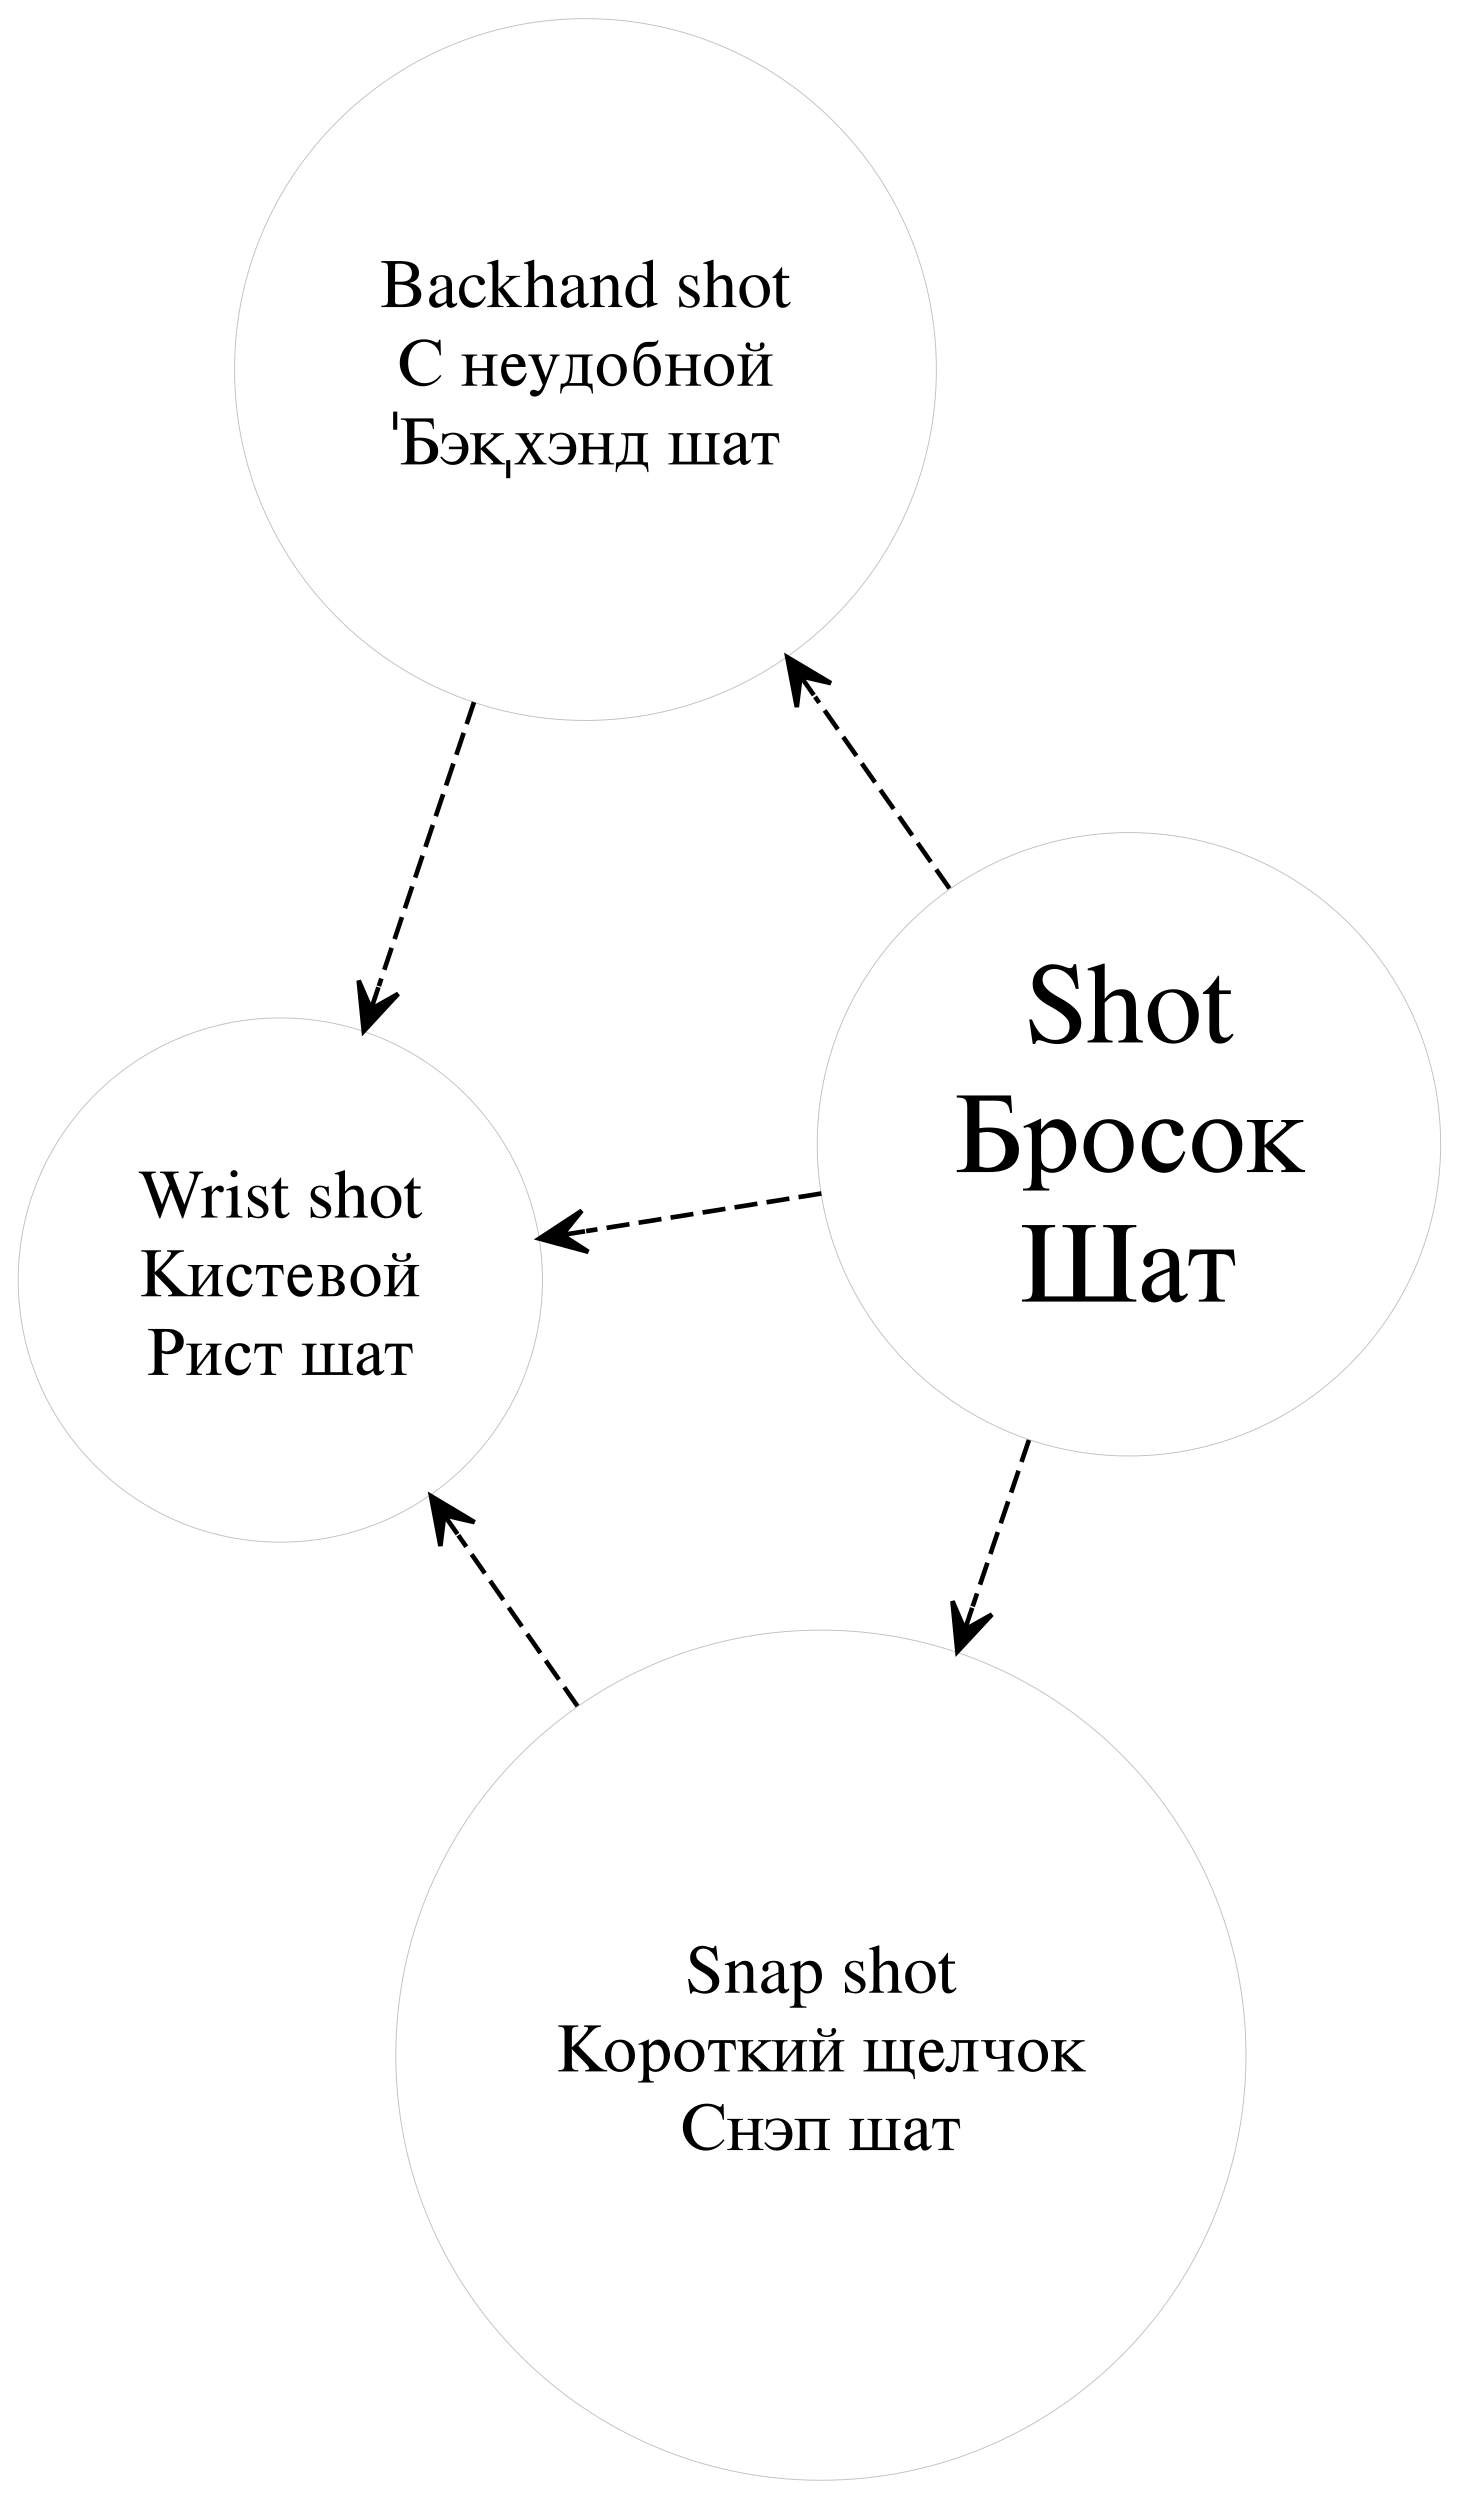
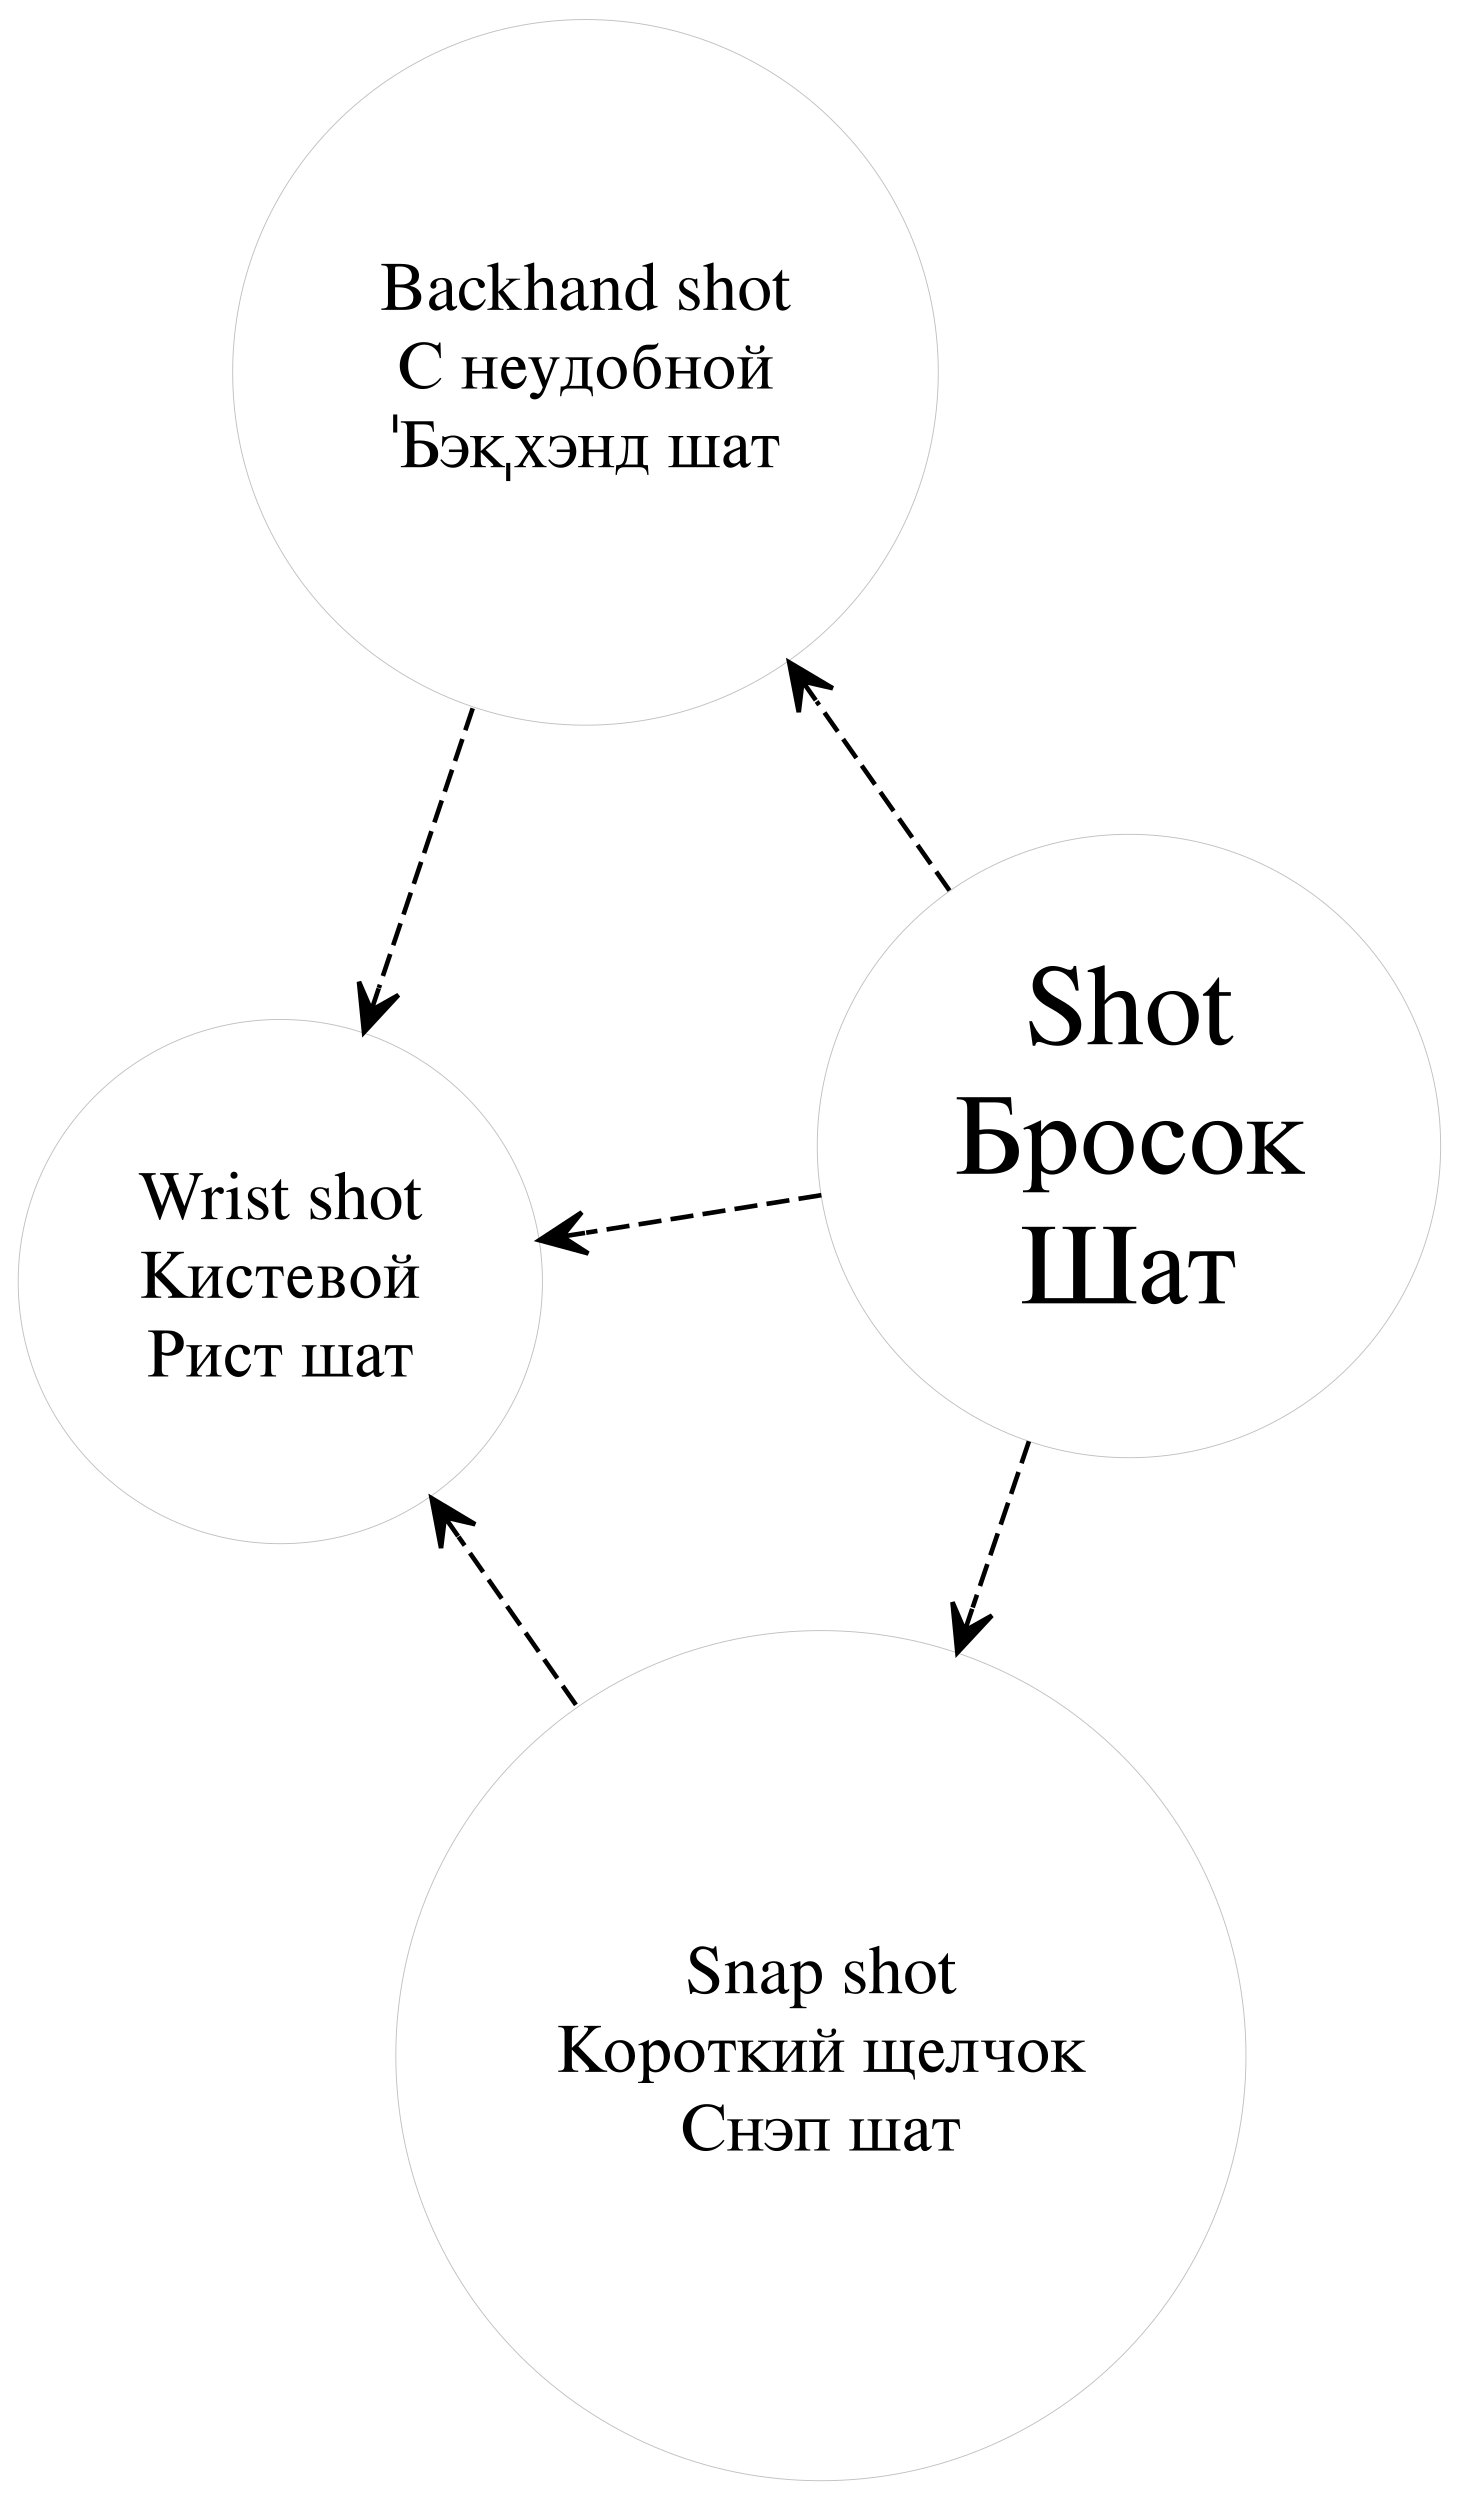
- <svg xmlns="http://www.w3.org/2000/svg" xmlns:xlink="http://www.w3.org/1999/xlink" width="315pt" height="540pt" viewBox="0.00 0.00 315.11 539.81">
-   <g id="graph0" class="graph" transform="scale(1 1) rotate(0) translate(4 535.8112)">
+ <svg xmlns="http://www.w3.org/2000/svg" xmlns:xlink="http://www.w3.org/1999/xlink" width="315pt" height="540pt" viewBox="0.00 0.00 315.11 540.01">
+   <g id="graph0" class="graph" transform="scale(1 1) rotate(0) translate(4 536.0119)">
    <g id="node1" class="node root has-pronunciation">
      <g id="a_node1">
        <a xlink:href="javascript:history.back()" xlink:title="Кистевой" target="_top">
-           <ellipse fill="none" stroke="#c0c0c0" stroke-width=".2" cx="56.569" cy="-259.415" rx="56.637" ry="56.637" />
-           <text text-anchor="middle" x="56.569" y="-272.915" font-family="Times,serif" font-size="15.00" fill="#000000">Wrist shot</text>
-           <text text-anchor="middle" x="56.569" y="-255.915" font-family="Times,serif" font-size="15.00" fill="#000000">Кистевой</text>
-           <text text-anchor="middle" x="56.569" y="-238.915" font-family="Times,serif" font-size="15.00" fill="#000000">Рист шат</text>
+           <ellipse fill="none" stroke="#c0c0c0" stroke-width=".2" cx="56.569" cy="-259.182" rx="56.637" ry="56.637" />
+           <text text-anchor="middle" x="56.569" y="-272.682" font-family="Times,serif" font-size="15.00" fill="#000000">Wrist shot</text>
+           <text text-anchor="middle" x="56.569" y="-255.682" font-family="Times,serif" font-size="15.00" fill="#000000">Кистевой</text>
+           <text text-anchor="middle" x="56.569" y="-238.682" font-family="Times,serif" font-size="15.00" fill="#000000">Рист шат</text>
        </a>
      </g>
    </g>
    <g id="node2" class="node has-pronunciation">
      <g id="a_node2">
        <a xlink:href="../shot.html" xlink:title="Бросок" target="_top">
-           <ellipse fill="none" stroke="#c0c0c0" stroke-width=".2" cx="239.938" cy="-288.749" rx="67.351" ry="67.351" />
-           <text text-anchor="middle" x="239.938" y="-310.749" font-family="Times,serif" font-size="25.00" fill="#000000">Shot</text>
-           <text text-anchor="middle" x="239.938" y="-282.749" font-family="Times,serif" font-size="25.00" fill="#000000">Бросок</text>
-           <text text-anchor="middle" x="239.938" y="-254.749" font-family="Times,serif" font-size="25.00" fill="#000000">Шат</text>
+           <ellipse fill="none" stroke="#c0c0c0" stroke-width=".2" cx="239.938" cy="-288.476" rx="67.351" ry="67.351" />
+           <text text-anchor="middle" x="239.938" y="-310.476" font-family="Times,serif" font-size="25.00" fill="#000000">Shot</text>
+           <text text-anchor="middle" x="239.938" y="-282.476" font-family="Times,serif" font-size="25.00" fill="#000000">Бросок</text>
+           <text text-anchor="middle" x="239.938" y="-254.476" font-family="Times,serif" font-size="25.00" fill="#000000">Шат</text>
        </a>
      </g>
    </g>
    <g id="edge3" class="edge">
-       <path fill="none" stroke="#000000" stroke-dasharray="5,2" d="M173.478,-278.117C156.927,-275.47 139.186,-272.632 122.653,-269.987" />
-       <polygon fill="#000000" stroke="#000000" points="112.536,-268.368 123.122,-265.505 117.474,-269.158 122.411,-269.948 122.411,-269.948 122.411,-269.948 117.474,-269.158 121.7,-274.392 112.536,-268.368 112.536,-268.368" />
+       <path fill="none" stroke="#000000" stroke-dasharray="5,2" d="M173.478,-277.858C156.927,-275.214 139.186,-272.38 122.653,-269.739" />
+       <polygon fill="#000000" stroke="#000000" points="112.536,-268.123 123.121,-265.257 117.474,-268.912 122.411,-269.701 122.411,-269.701 122.411,-269.701 117.474,-268.912 121.701,-274.144 112.536,-268.123 112.536,-268.123" />
    </g>
    <g id="node3" class="node has-pronunciation">
      <g id="a_node3">
        <a xlink:href="../snap-shot.html" xlink:title="Короткий щелчок" target="_top">
          <ellipse fill="none" stroke="#c0c0c0" stroke-width=".2" cx="173.377" cy="-91.924" rx="91.848" ry="91.848" />
          <text text-anchor="middle" x="173.377" y="-105.424" font-family="Times,serif" font-size="15.00" fill="#000000">Snap shot</text>
          <text text-anchor="middle" x="173.377" y="-88.424" font-family="Times,serif" font-size="15.00" fill="#000000">Короткий щелчок</text>
          <text text-anchor="middle" x="173.377" y="-71.424" font-family="Times,serif" font-size="15.00" fill="#000000">Снэп шат</text>
        </a>
      </g>
    </g>
    <g id="edge1" class="edge">
-       <path fill="none" stroke="#000000" stroke-dasharray="5,2" d="M218.327,-224.846C214.433,-213.331 210.296,-201.095 206.168,-188.889" />
-       <polygon fill="#000000" stroke="#000000" points="202.864,-179.121 210.331,-187.152 204.466,-183.857 206.068,-188.594 206.068,-188.594 206.068,-188.594 204.466,-183.857 201.805,-190.035 202.864,-179.121 202.864,-179.121" />
+       <path fill="none" stroke="#000000" stroke-dasharray="5,2" d="M218.327,-224.661C214.433,-213.162 210.296,-200.944 206.168,-188.754" />
+       <polygon fill="#000000" stroke="#000000" points="202.864,-178.999 210.334,-187.028 204.468,-183.735 206.072,-188.471 206.072,-188.471 206.072,-188.471 204.468,-183.735 201.81,-189.914 202.864,-178.999 202.864,-178.999" />
    </g>
    <g id="node4" class="node has-pronunciation">
      <g id="a_node4">
        <a xlink:href="../backhand-shot.html" xlink:title="С неудобной" target="_top">
-           <ellipse fill="none" stroke="#c0c0c0" stroke-width=".2" cx="122.506" cy="-456.151" rx="75.821" ry="75.821" />
-           <text text-anchor="middle" x="122.506" y="-469.651" font-family="Times,serif" font-size="15.00" fill="#000000">Backhand shot</text>
-           <text text-anchor="middle" x="122.506" y="-452.651" font-family="Times,serif" font-size="15.00" fill="#000000">С неудобной</text>
-           <text text-anchor="middle" x="122.506" y="-435.651" font-family="Times,serif" font-size="15.00" fill="#000000">ˈБэкˌхэнд шат</text>
+           <ellipse fill="none" stroke="#c0c0c0" stroke-width=".2" cx="122.506" cy="-455.644" rx="76.235" ry="76.235" />
+           <text text-anchor="middle" x="122.506" y="-469.144" font-family="Times,serif" font-size="15.00" fill="#000000">Backhand shot</text>
+           <text text-anchor="middle" x="122.506" y="-452.144" font-family="Times,serif" font-size="15.00" fill="#000000">С неудобной</text>
+           <text text-anchor="middle" x="122.506" y="-435.144" font-family="Times,serif" font-size="15.00" fill="#000000">ˈБэкˌхэнд шат</text>
        </a>
      </g>
    </g>
    <g id="edge2" class="edge">
-       <path fill="none" stroke="#000000" stroke-dasharray="5,2" d="M201.161,-344.027C191.866,-357.276 181.815,-371.604 172.105,-385.446" />
-       <polygon fill="#000000" stroke="#000000" points="166.113,-393.988 168.172,-383.217 168.984,-389.894 171.856,-385.801 171.856,-385.801 171.856,-385.801 168.984,-389.894 175.54,-388.385 166.113,-393.988 166.113,-393.988" />
+       <path fill="none" stroke="#000000" stroke-dasharray="5,2" d="M201.161,-343.676C191.977,-356.75 182.054,-370.875 172.452,-384.544" />
+       <polygon fill="#000000" stroke="#000000" points="166.524,-392.983 168.59,-382.213 169.398,-388.891 172.272,-384.8 172.272,-384.8 172.272,-384.8 169.398,-388.891 175.954,-387.387 166.524,-392.983 166.524,-392.983" />
    </g>
    <g id="edge4" class="edge">
-       <path fill="none" stroke="#000000" stroke-dasharray="5,2" d="M120.782,-167.34C112.108,-179.777 103.262,-192.461 95.019,-204.281" />
-       <polygon fill="#000000" stroke="#000000" points="89.134,-212.719 91.163,-201.943 91.994,-208.618 94.854,-204.517 94.854,-204.517 94.854,-204.517 91.994,-208.618 98.546,-207.091 89.134,-212.719 89.134,-212.719" />
+       <path fill="none" stroke="#000000" stroke-dasharray="5,2" d="M120.441,-167.723C111.892,-179.964 103.185,-192.431 95.062,-204.063" />
+       <polygon fill="#000000" stroke="#000000" points="89.261,-212.369 91.298,-201.594 92.124,-208.27 94.987,-204.17 94.987,-204.17 94.987,-204.17 92.124,-208.27 98.677,-206.747 89.261,-212.369 89.261,-212.369" />
    </g>
    <g id="edge5" class="edge">
-       <path fill="none" stroke="#000000" stroke-dasharray="5,2" d="M98.421,-384.29C91.686,-364.195 84.417,-342.505 77.856,-322.93" />
-       <polygon fill="#000000" stroke="#000000" points="74.597,-313.207 82.042,-321.259 76.186,-317.948 77.775,-322.689 77.775,-322.689 77.775,-322.689 76.186,-317.948 73.508,-324.119 74.597,-313.207 74.597,-313.207" />
+       <path fill="none" stroke="#000000" stroke-dasharray="5,2" d="M98.14,-383.047C91.487,-363.224 84.331,-341.902 77.864,-322.632" />
+       <polygon fill="#000000" stroke="#000000" points="74.65,-313.057 82.098,-321.106 76.241,-317.797 77.832,-322.538 77.832,-322.538 77.832,-322.538 76.241,-317.797 73.566,-323.969 74.65,-313.057 74.65,-313.057" />
    </g>
  </g>
</svg>
